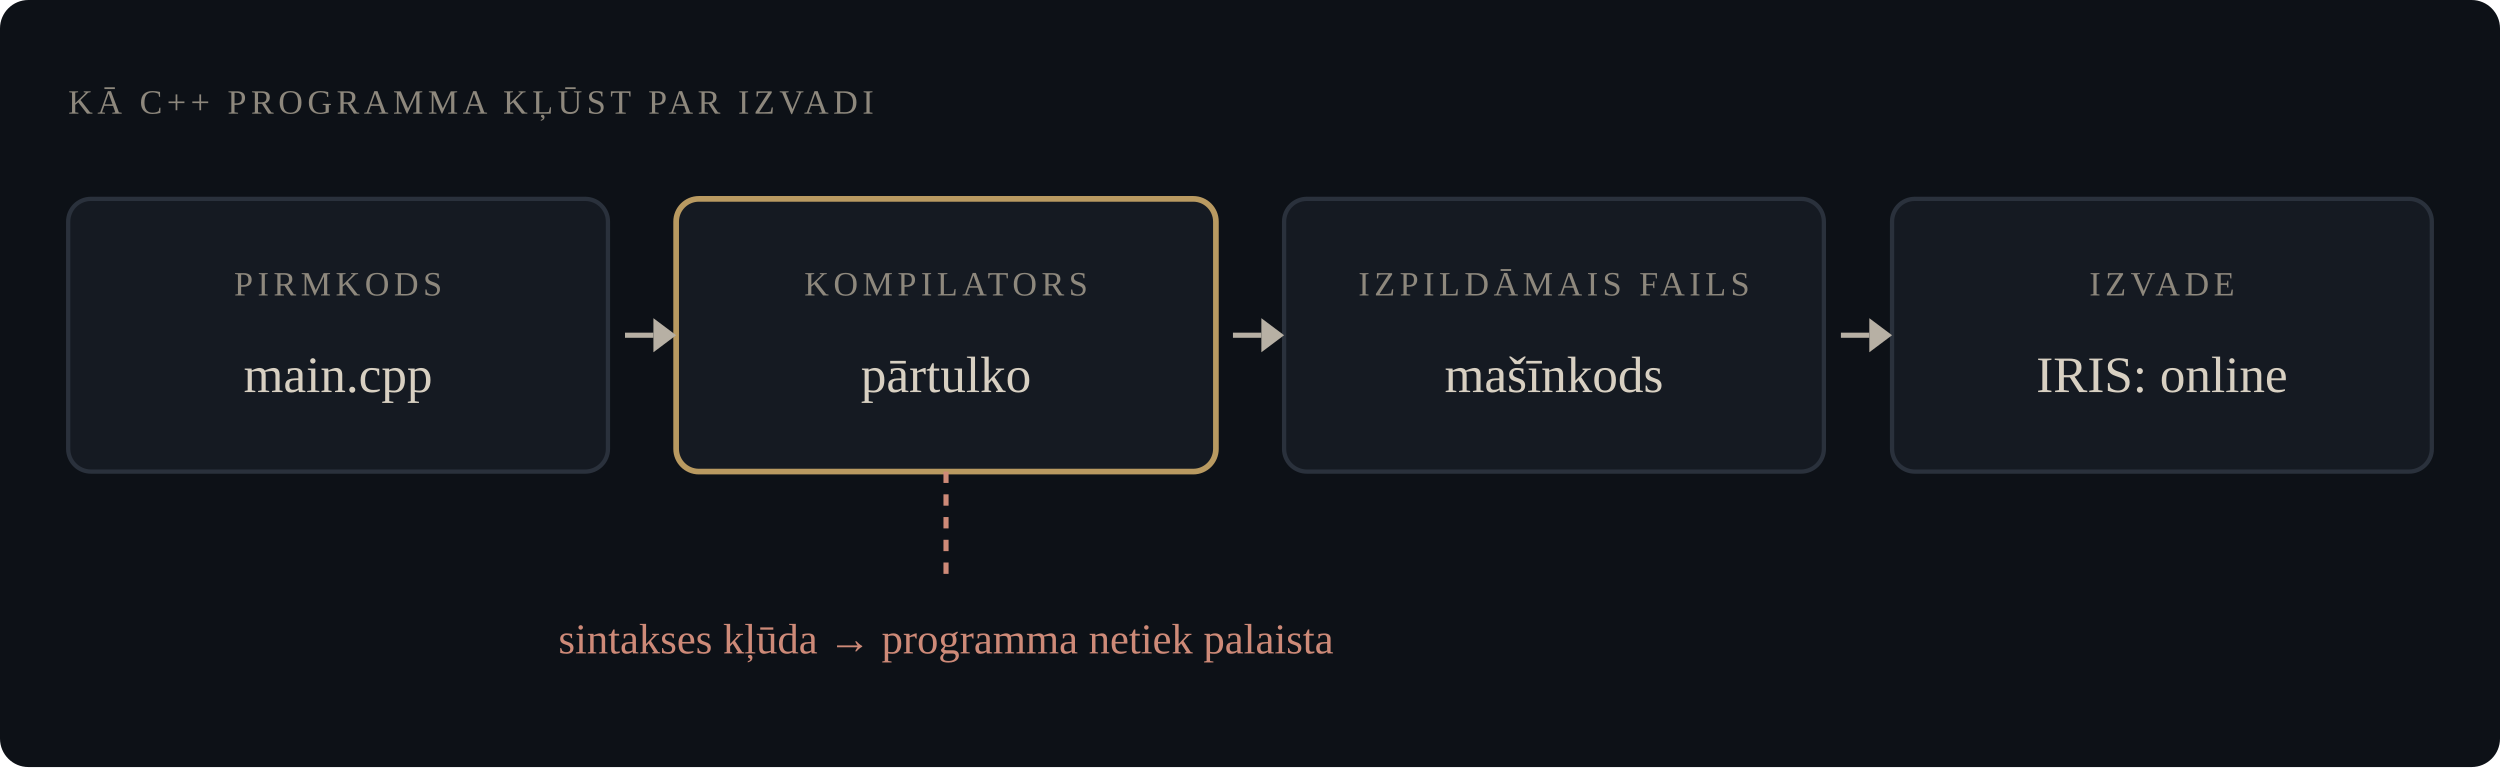
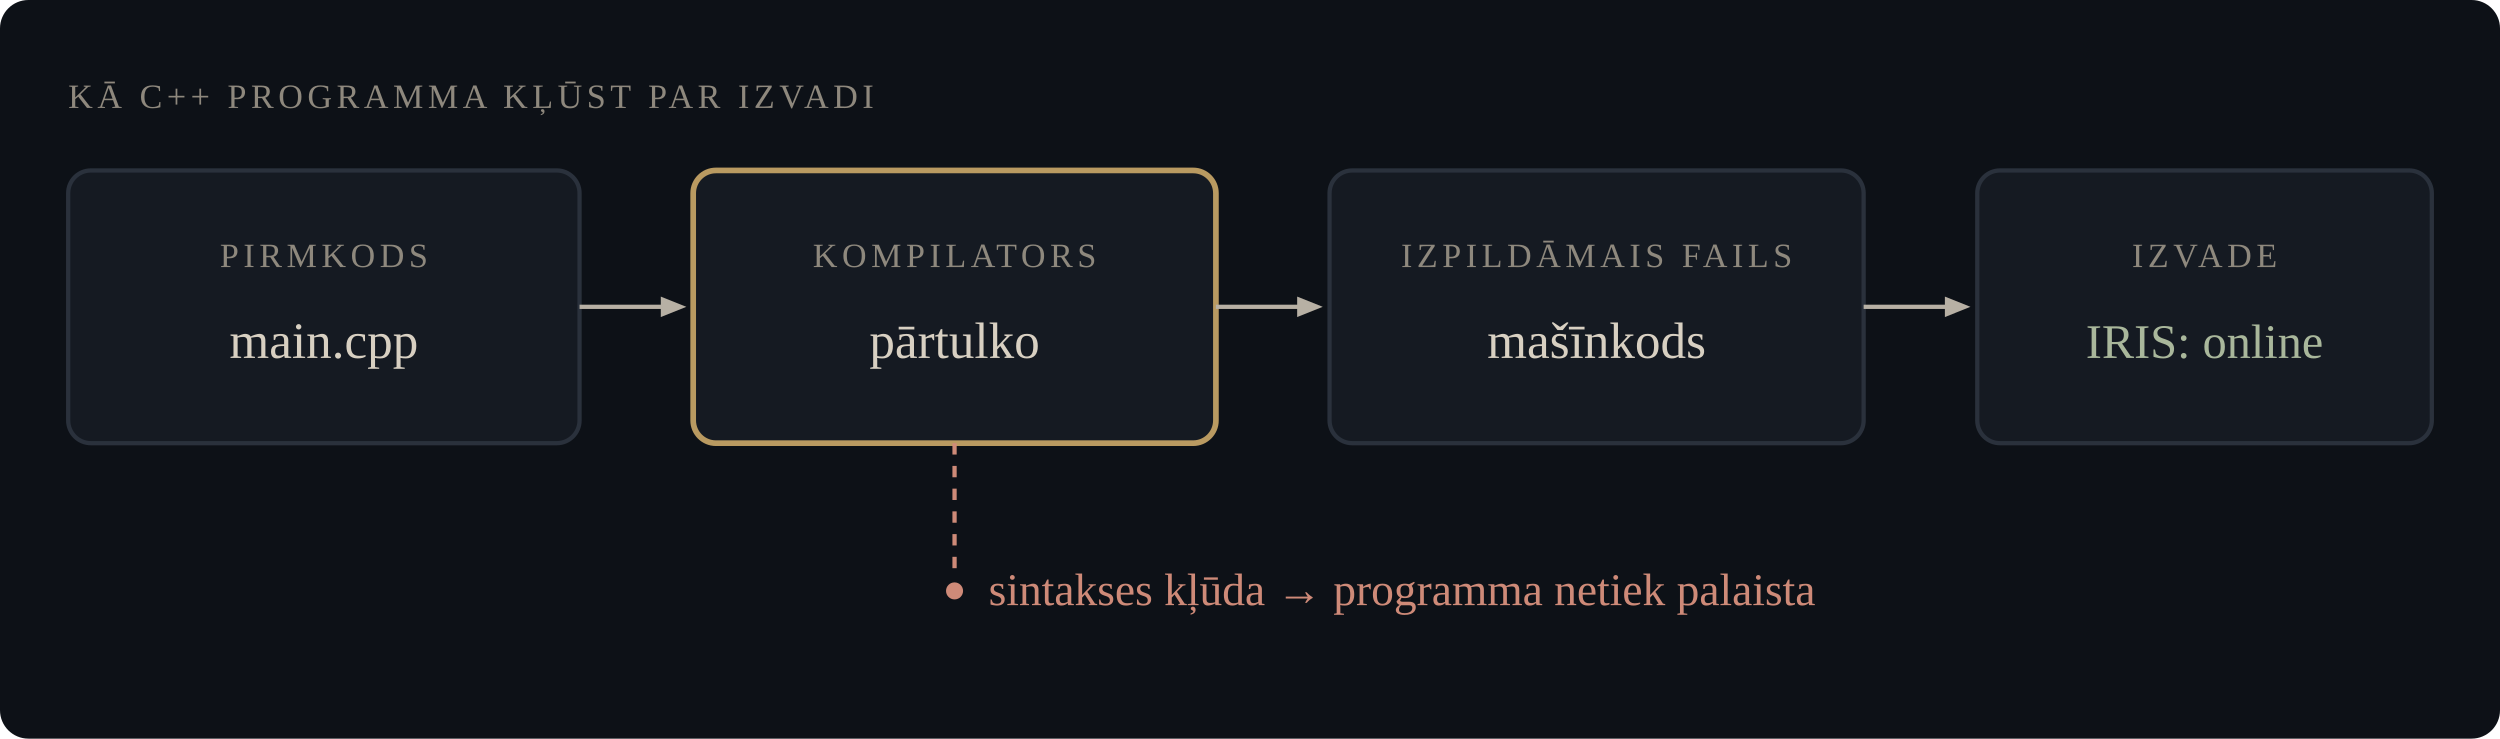
- <svg xmlns="http://www.w3.org/2000/svg" viewBox="0 0 880 270" role="img" aria-labelledby="t d">
-   <rect width="880" height="270" rx="10" fill="#0D1117" />
-   <text x="24" y="40" fill="#8E887D" font-size="12" letter-spacing="1.6" style="font-family: var(--font-mono, 'JetBrains Mono', monospace)">KĀ C++ PROGRAMMA KĻŪST PAR IZVADI</text>
-   <g>
-     <rect x="24" y="70" width="190" height="96" rx="8" fill="#151A22" stroke="#2A313C" stroke-width="1.5" />
-     <text x="119.0" y="104" text-anchor="middle" fill="#8E887D" font-size="12" letter-spacing="1.6" style="font-family: var(--font-mono, 'JetBrains Mono', monospace)">PIRMKODS</text>
-     <text x="119.0" y="138" text-anchor="middle" fill="#D8D0C2" font-size="18" style="font-family: var(--font-mono, 'JetBrains Mono', monospace)">main.cpp</text>
-   </g>
-   <g>
-     <rect x="238" y="70" width="190" height="96" rx="8" fill="#151A22" stroke="#B99A61" stroke-width="2" />
-     <text x="333.0" y="104" text-anchor="middle" fill="#8E887D" font-size="12" letter-spacing="1.6" style="font-family: var(--font-mono, 'JetBrains Mono', monospace)">KOMPILATORS</text>
-     <text x="333.0" y="138" text-anchor="middle" fill="#D8D0C2" font-size="18" style="font-family: var(--font-sans, Inter, sans-serif)">pārtulko</text>
-   </g>
-   <g>
-     <rect x="452" y="70" width="190" height="96" rx="8" fill="#151A22" stroke="#2A313C" stroke-width="1.5" />
-     <text x="547.0" y="104" text-anchor="middle" fill="#8E887D" font-size="12" letter-spacing="1.6" style="font-family: var(--font-mono, 'JetBrains Mono', monospace)">IZPILDĀMAIS FAILS</text>
-     <text x="547.0" y="138" text-anchor="middle" fill="#D8D0C2" font-size="18" style="font-family: var(--font-sans, Inter, sans-serif)">mašīnkods</text>
-   </g>
-   <g>
-     <rect x="666" y="70" width="190" height="96" rx="8" fill="#151A22" stroke="#2A313C" stroke-width="1.5" />
-     <text x="761.0" y="104" text-anchor="middle" fill="#8E887D" font-size="12" letter-spacing="1.6" style="font-family: var(--font-mono, 'JetBrains Mono', monospace)">IZVADE</text>
-     <text x="761.0" y="138" text-anchor="middle" fill="#D8D0C2" font-size="18" style="font-family: var(--font-mono, 'JetBrains Mono', monospace)">IRIS: online</text>
-   </g>
-   <line x1="220" y1="118" x2="230" y2="118" stroke="#B7B0A4" stroke-width="1.8" />
-   <path d="M 230 112 L 238 118 L 230 124 Z" fill="#B7B0A4" />
-   <line x1="434" y1="118" x2="444" y2="118" stroke="#B7B0A4" stroke-width="1.8" />
-   <path d="M 444 112 L 452 118 L 444 124 Z" fill="#B7B0A4" />
-   <line x1="648" y1="118" x2="658" y2="118" stroke="#B7B0A4" stroke-width="1.8" />
-   <path d="M 658 112 L 666 118 L 658 124 Z" fill="#B7B0A4" />
-   <line x1="333.0" y1="166" x2="333.0" y2="206" stroke="#CE8A78" stroke-width="1.8" stroke-dasharray="4 4" />
-   <text x="333.0" y="230" text-anchor="middle" fill="#CE8A78" font-size="15" style="font-family: var(--font-sans, Inter, sans-serif)">sintakses kļūda → programma netiek palaista</text>
+ <svg xmlns="http://www.w3.org/2000/svg" viewBox="0 0 880 260" width="100%" height="100%">
+   <defs>
+     <marker id="arrow" viewBox="0 0 10 10" refX="6" refY="5" markerWidth="6" markerHeight="6" orient="auto-start-reverse">
+       <path d="M 0 1 L 10 5 L 0 9 z" fill="#B7B0A4" />
+     </marker>
+   </defs>
+   <rect width="880" height="260" rx="10" fill="#0D1117" />
+   <text x="24" y="38" fill="#8E887D" font-size="12" letter-spacing="1.6" style="font-family: var(--font-mono, 'JetBrains Mono', monospace)">KĀ C++ PROGRAMMA KĻŪST PAR IZVADI</text>
+   <rect x="24" y="60" width="180" height="96" rx="8" fill="#151A22" stroke="#2A313C" stroke-width="1.5" />
+   <text x="114" y="94" text-anchor="middle" fill="#8E887D" font-size="12" letter-spacing="1.6" style="font-family: var(--font-mono, 'JetBrains Mono', monospace)">PIRMKODS</text>
+   <text x="114" y="126" text-anchor="middle" fill="#D8D0C2" font-size="18" style="font-family: var(--font-mono, 'JetBrains Mono', monospace)">main.cpp</text>
+   <line x1="204" y1="108" x2="238" y2="108" stroke="#B7B0A4" stroke-width="1.5" marker-end="url(#arrow)" />
+   <rect x="244" y="60" width="184" height="96" rx="8" fill="#151A22" stroke="#B99A61" stroke-width="2" />
+   <text x="336" y="94" text-anchor="middle" fill="#8E887D" font-size="12" letter-spacing="1.6" style="font-family: var(--font-mono, 'JetBrains Mono', monospace)">KOMPILATORS</text>
+   <text x="336" y="126" text-anchor="middle" fill="#D8D0C2" font-size="18" style="font-family: var(--font-sans, Inter, sans-serif)">pārtulko</text>
+   <line x1="428" y1="108" x2="462" y2="108" stroke="#B7B0A4" stroke-width="1.5" marker-end="url(#arrow)" />
+   <rect x="468" y="60" width="188" height="96" rx="8" fill="#151A22" stroke="#2A313C" stroke-width="1.5" />
+   <text x="562" y="94" text-anchor="middle" fill="#8E887D" font-size="12" letter-spacing="1.6" style="font-family: var(--font-mono, 'JetBrains Mono', monospace)">IZPILDĀMAIS FAILS</text>
+   <text x="562" y="126" text-anchor="middle" fill="#D8D0C2" font-size="18" style="font-family: var(--font-sans, Inter, sans-serif)">mašīnkods</text>
+   <line x1="656" y1="108" x2="690" y2="108" stroke="#B7B0A4" stroke-width="1.5" marker-end="url(#arrow)" />
+   <rect x="696" y="60" width="160" height="96" rx="8" fill="#151A22" stroke="#2A313C" stroke-width="1.5" />
+   <text x="776" y="94" text-anchor="middle" fill="#8E887D" font-size="12" letter-spacing="1.6" style="font-family: var(--font-mono, 'JetBrains Mono', monospace)">IZVADE</text>
+   <text x="776" y="126" text-anchor="middle" fill="#A9B79B" font-size="17" style="font-family: var(--font-mono, 'JetBrains Mono', monospace)">IRIS: online</text>
+   <line x1="336" y1="156" x2="336" y2="204" stroke="#CE8A78" stroke-width="1.5" stroke-dasharray="4 4" />
+   <circle cx="336" cy="208" r="3" fill="#CE8A78" />
+   <text x="348" y="213" fill="#CE8A78" font-size="16" style="font-family: var(--font-sans, Inter, sans-serif)">sintakses kļūda → programma netiek palaista</text>
</svg>
